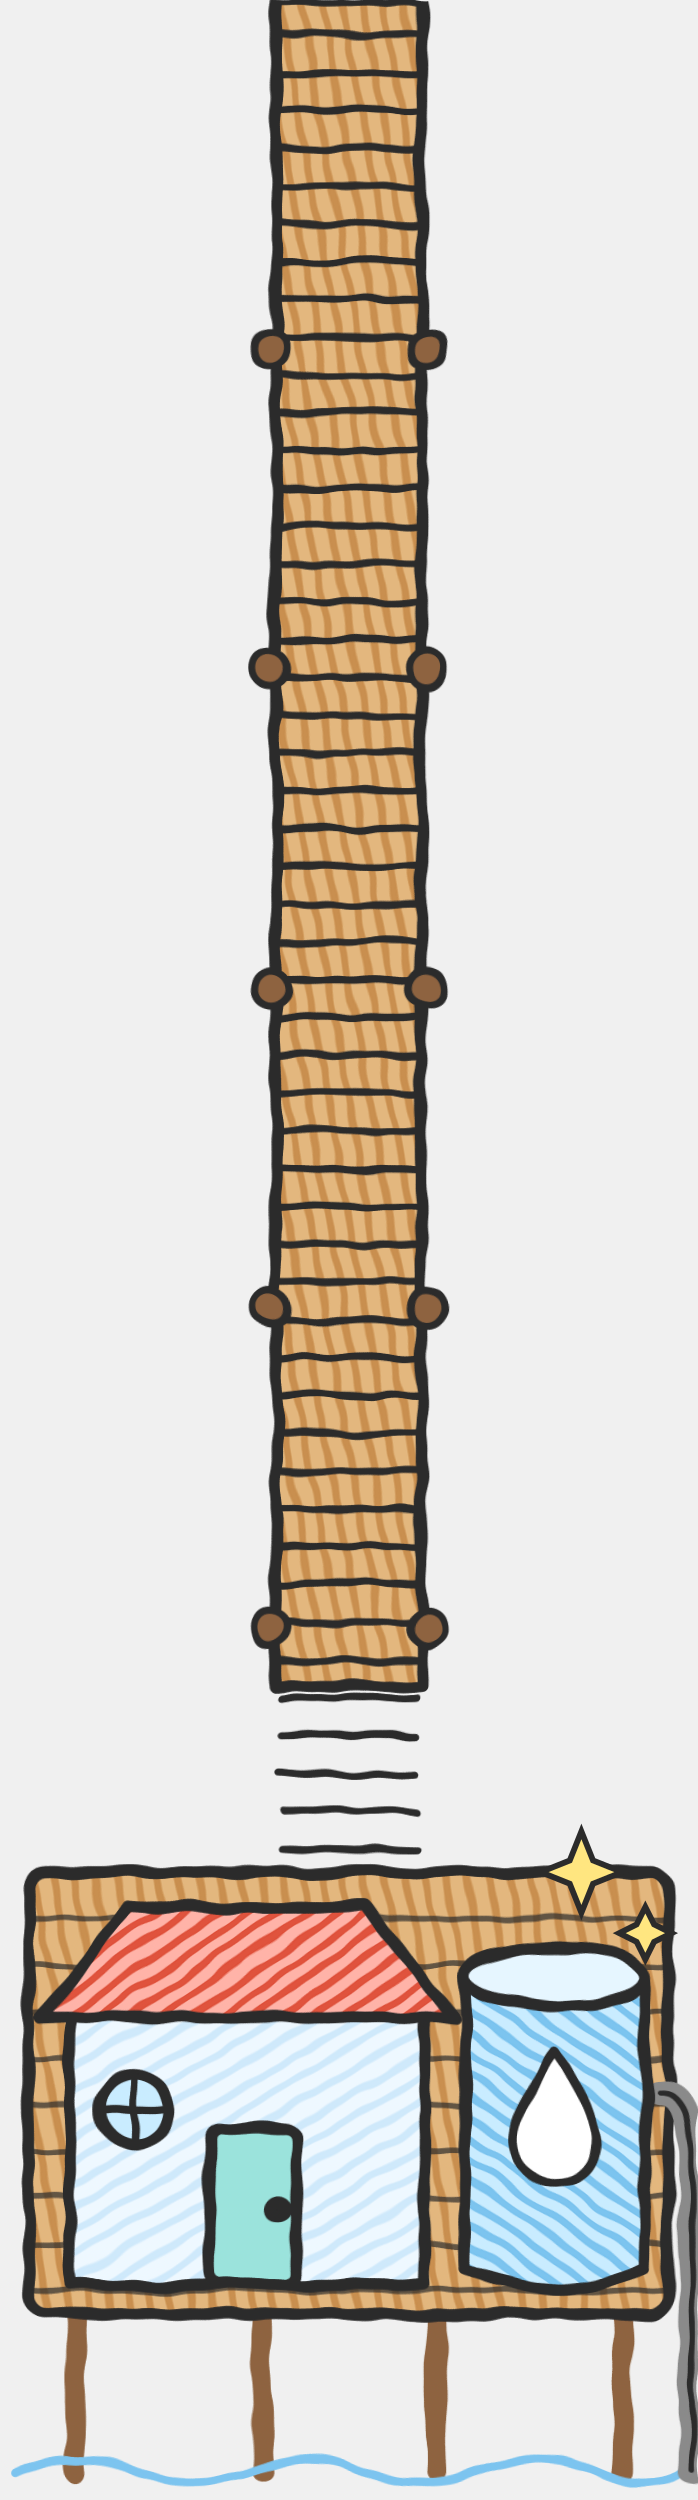
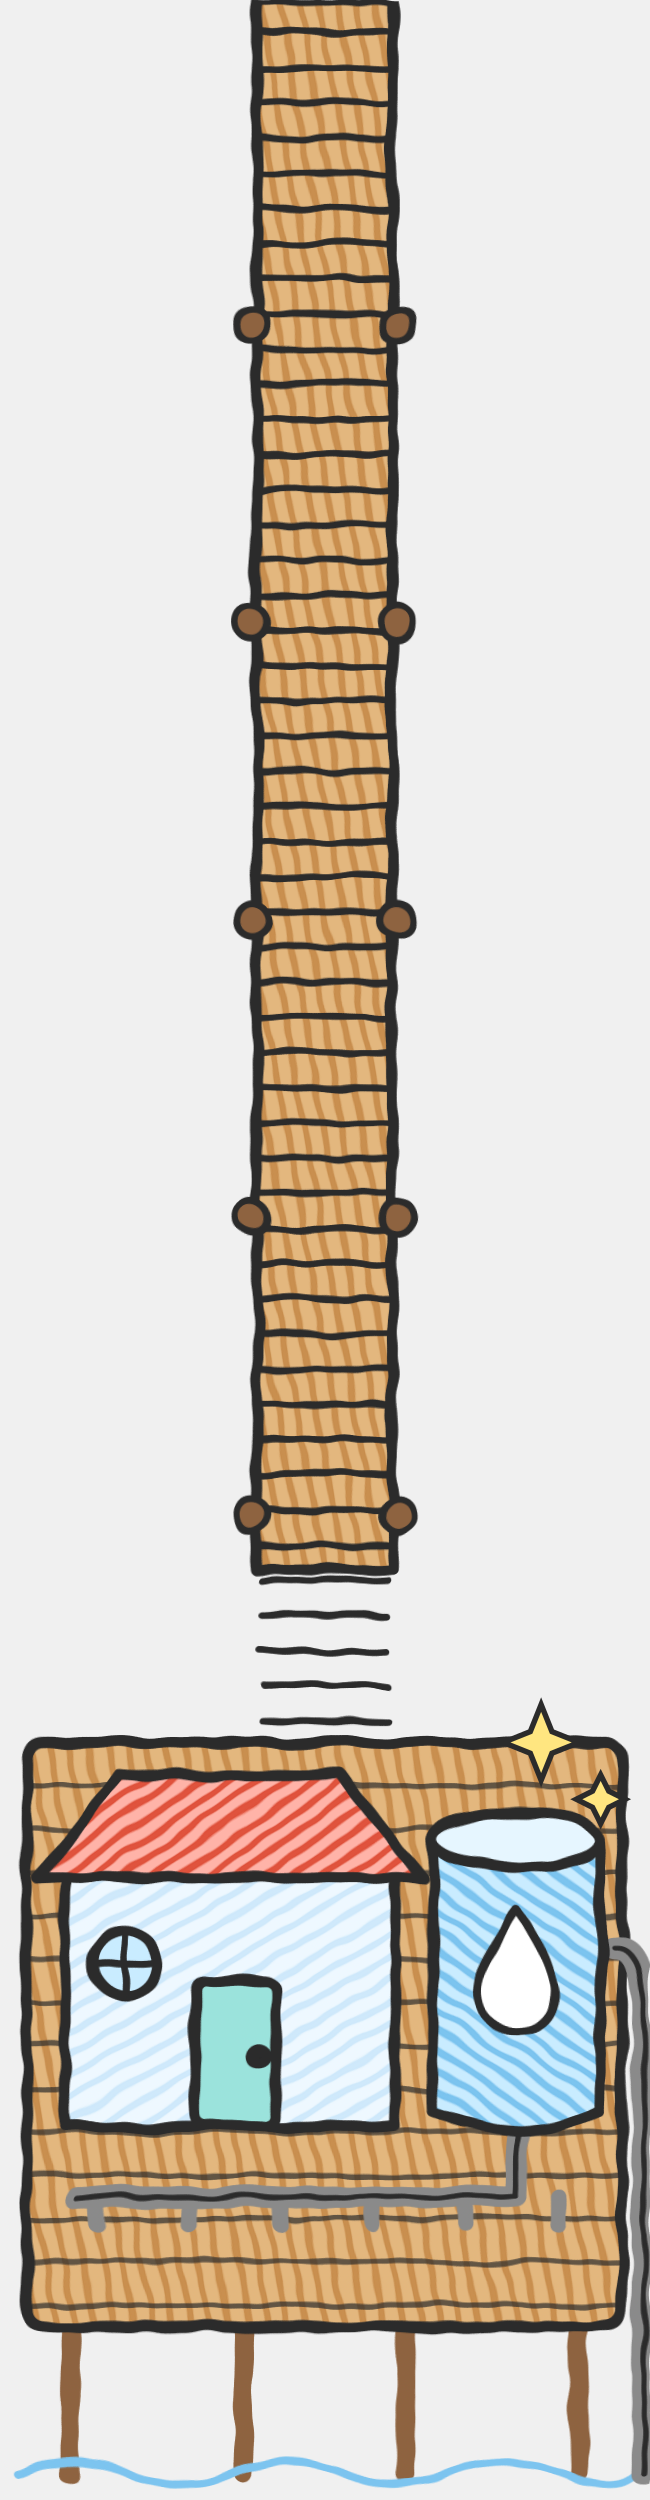
- <svg xmlns="http://www.w3.org/2000/svg" width="240" height="860" viewBox="0 0 240 860">
+ <svg xmlns="http://www.w3.org/2000/svg" width="240" height="924" viewBox="0 0 240 924">
  <defs>
    <filter id="titrek" filterUnits="userSpaceOnUse" x="0" y="0" width="100%" height="100%">
      <feTurbulence type="fractalNoise" baseFrequency="0.06" numOctaves="2" seed="64" result="g" />
      <feDisplacementMap in="SourceGraphic" in2="g" scale="3.5" xChannelSelector="R" yChannelSelector="G" />
    </filter>
    <pattern id="tahta" width="7" height="7" patternUnits="userSpaceOnUse" patternTransform="rotate(80)">
      <rect width="7" height="7" fill="#e3b77e" />
      <line x1="0" y1="3.5" x2="7" y2="3.5" stroke="#c98f4f" stroke-width="2.5" stroke-linecap="round" />
    </pattern>
    <pattern id="su" width="6" height="6" patternUnits="userSpaceOnUse" patternTransform="rotate(35)">
      <rect width="6" height="6" fill="#c9ecff" />
      <line x1="0" y1="3.0" x2="6" y2="3.0" stroke="#7cc4ef" stroke-width="2.5" stroke-linecap="round" />
    </pattern>
    <pattern id="duvar" width="7" height="7" patternUnits="userSpaceOnUse" patternTransform="rotate(-30)">
      <rect width="7" height="7" fill="#eef8ff" />
      <line x1="0" y1="3.5" x2="7" y2="3.5" stroke="#cfe9fb" stroke-width="2.5" stroke-linecap="round" />
    </pattern>
    <pattern id="kiremit" width="6" height="6" patternUnits="userSpaceOnUse" patternTransform="rotate(-35)">
      <rect width="6" height="6" fill="#ffb3a8" />
      <line x1="0" y1="3.0" x2="6" y2="3.0" stroke="#e0533d" stroke-width="2.5" stroke-linecap="round" />
    </pattern>
  </defs>
  <g filter="url(#titrek)" stroke="#2b2b2b" stroke-width="4" stroke-linecap="round" stroke-linejoin="round">
    <rect x="95" y="0" width="50" height="580" fill="url(#tahta)" />
    <path d="M97 12 h46" fill="none" stroke-width="2.5" />
    <path d="M97 25 h46" fill="none" stroke-width="2.5" />
    <path d="M97 38 h46" fill="none" stroke-width="2.5" />
    <path d="M97 51 h46" fill="none" stroke-width="2.5" />
    <path d="M97 64 h46" fill="none" stroke-width="2.5" />
    <path d="M97 77 h46" fill="none" stroke-width="2.5" />
    <path d="M97 90 h46" fill="none" stroke-width="2.5" />
    <path d="M97 103 h46" fill="none" stroke-width="2.5" />
    <path d="M97 116 h46" fill="none" stroke-width="2.5" />
    <path d="M97 129 h46" fill="none" stroke-width="2.5" />
    <path d="M97 142 h46" fill="none" stroke-width="2.5" />
    <path d="M97 155 h46" fill="none" stroke-width="2.5" />
    <path d="M97 168 h46" fill="none" stroke-width="2.5" />
    <path d="M97 181 h46" fill="none" stroke-width="2.5" />
    <path d="M97 194 h46" fill="none" stroke-width="2.5" />
    <path d="M97 207 h46" fill="none" stroke-width="2.5" />
    <path d="M97 220 h46" fill="none" stroke-width="2.5" />
    <path d="M97 233 h46" fill="none" stroke-width="2.5" />
    <path d="M97 246 h46" fill="none" stroke-width="2.5" />
    <path d="M97 259 h46" fill="none" stroke-width="2.5" />
    <path d="M97 272 h46" fill="none" stroke-width="2.5" />
    <path d="M97 285 h46" fill="none" stroke-width="2.5" />
    <path d="M97 298 h46" fill="none" stroke-width="2.5" />
    <path d="M97 311 h46" fill="none" stroke-width="2.5" />
    <path d="M97 324 h46" fill="none" stroke-width="2.5" />
    <path d="M97 337 h46" fill="none" stroke-width="2.5" />
    <path d="M97 350 h46" fill="none" stroke-width="2.5" />
    <path d="M97 363 h46" fill="none" stroke-width="2.5" />
    <path d="M97 376 h46" fill="none" stroke-width="2.5" />
    <path d="M97 389 h46" fill="none" stroke-width="2.5" />
    <path d="M97 402 h46" fill="none" stroke-width="2.5" />
    <path d="M97 415 h46" fill="none" stroke-width="2.5" />
    <path d="M97 428 h46" fill="none" stroke-width="2.5" />
    <path d="M97 441 h46" fill="none" stroke-width="2.5" />
    <path d="M97 454 h46" fill="none" stroke-width="2.5" />
    <path d="M97 467 h46" fill="none" stroke-width="2.5" />
    <path d="M97 480 h46" fill="none" stroke-width="2.5" />
    <path d="M97 493 h46" fill="none" stroke-width="2.5" />
    <path d="M97 506 h46" fill="none" stroke-width="2.5" />
    <path d="M97 519 h46" fill="none" stroke-width="2.5" />
    <path d="M97 532 h46" fill="none" stroke-width="2.5" />
    <path d="M97 545 h46" fill="none" stroke-width="2.5" />
    <path d="M97 558 h46" fill="none" stroke-width="2.5" />
    <path d="M97 571 h46" fill="none" stroke-width="2.5" />
    <path d="M97 584 h46" fill="none" stroke-width="2.5" />
    <path d="M97 597 h46" fill="none" stroke-width="2.5" />
    <path d="M97 610 h46" fill="none" stroke-width="2.5" />
    <path d="M97 623 h46" fill="none" stroke-width="2.5" />
    <path d="M97 636 h46" fill="none" stroke-width="2.5" />
    <path d="M97 649 h46" fill="none" stroke-width="2.5" />
    <circle cx="93" cy="120" r="6" fill="#8e6340" stroke-width="2.5" />
    <circle cx="147" cy="120" r="6" fill="#8e6340" stroke-width="2.5" />
    <circle cx="93" cy="230" r="6" fill="#8e6340" stroke-width="2.5" />
    <circle cx="147" cy="230" r="6" fill="#8e6340" stroke-width="2.5" />
    <circle cx="93" cy="340" r="6" fill="#8e6340" stroke-width="2.5" />
    <circle cx="147" cy="340" r="6" fill="#8e6340" stroke-width="2.5" />
    <circle cx="93" cy="450" r="6" fill="#8e6340" stroke-width="2.5" />
    <circle cx="147" cy="450" r="6" fill="#8e6340" stroke-width="2.5" />
    <circle cx="93" cy="560" r="6" fill="#8e6340" stroke-width="2.5" />
    <circle cx="147" cy="560" r="6" fill="#8e6340" stroke-width="2.5" />
  </g>
  <g transform="translate(0 560)">
    <g filter="url(#titrek)" stroke="#2b2b2b" stroke-width="4" stroke-linecap="round" stroke-linejoin="round">
-       <path d="M26 236 v54 M90 236 v54 M150 236 v54 M214 236 v54" fill="none" stroke="#8e6340" stroke-width="7" />
-       <path d="M6 290 q20 -8 40 0 q20 8 40 0 q20 -8 40 0 q20 8 40 0 q20 -8 40 0 q20 8 30 0" fill="none" stroke="#7cc4ef" stroke-width="3" />
-       <rect x="10" y="84" width="220" height="152" rx="6" fill="url(#tahta)" />
+       <path d="M26 300 v54 M90 300 v54 M150 300 v54 M214 300 v54" fill="none" stroke="#8e6340" stroke-width="7" />
+       <path d="M6 354 q20 -8 40 0 q20 8 40 0 q20 -8 40 0 q20 8 40 0 q20 -8 40 0 q20 8 30 0" fill="none" stroke="#7cc4ef" stroke-width="3" />
+       <rect x="10" y="84" width="220" height="216" rx="6" fill="url(#tahta)" />
      <path d="M12 100 h216" fill="none" stroke-width="2" opacity="0.7" />
      <path d="M12 116 h216" fill="none" stroke-width="2" opacity="0.7" />
      <path d="M12 132 h216" fill="none" stroke-width="2" opacity="0.7" />
      <path d="M12 148 h216" fill="none" stroke-width="2" opacity="0.7" />
      <path d="M12 164 h216" fill="none" stroke-width="2" opacity="0.7" />
      <path d="M12 180 h216" fill="none" stroke-width="2" opacity="0.7" />
      <path d="M12 196 h216" fill="none" stroke-width="2" opacity="0.7" />
      <path d="M12 212 h216" fill="none" stroke-width="2" opacity="0.7" />
      <path d="M12 228 h216" fill="none" stroke-width="2" opacity="0.7" />
-       <path d="M226 160 q14 0 12 30 v100" fill="none" stroke="#8a8a8a" stroke-width="9" />
-       <path d="M226 160 q14 0 12 30 v100" fill="none" stroke-width="2" />
+       <path d="M12 244 h216" fill="none" stroke-width="2" opacity="0.7" />
+       <path d="M12 260 h216" fill="none" stroke-width="2" opacity="0.7" />
+       <path d="M12 276 h216" fill="none" stroke-width="2" opacity="0.7" />
+       <path d="M12 292 h216" fill="none" stroke-width="2" opacity="0.7" />
+       <path d="M226 160 q14 0 12 30 v164" fill="none" stroke="#8a8a8a" stroke-width="9" />
+       <path d="M226 160 q14 0 12 30 v164" fill="none" stroke-width="2" />
      <rect x="24" y="130" width="122" height="96" fill="url(#duvar)" />
      <path d="M14 134 l30 -38 h82 l30 38z" fill="url(#kiremit)" />
      <rect x="72" y="172" width="30" height="54" rx="4" fill="#9be3dc" />
      <circle cx="96" cy="200" r="2.5" fill="#2b2b2b" />
      <circle cx="46" cy="166" r="12" fill="#c9ecff" />
      <path d="M46 154 v24 M34 166 h24" fill="none" stroke-width="2.5" />
+       <path d="M191 222 v30 h-163" fill="none" stroke="#8a8a8a" stroke-width="8" />
+       <path d="M36 252 v10" fill="none" stroke="#8a8a8a" stroke-width="6" />
+       <path d="M70 252 v10" fill="none" stroke="#8a8a8a" stroke-width="6" />
+       <path d="M104 252 v10" fill="none" stroke="#8a8a8a" stroke-width="6" />
+       <path d="M138 252 v10" fill="none" stroke="#8a8a8a" stroke-width="6" />
+       <path d="M172 252 v10" fill="none" stroke="#8a8a8a" stroke-width="6" />
+       <path d="M206 252 v10" fill="none" stroke="#8a8a8a" stroke-width="6" />
+       <path d="M191 222 v30 h-163" fill="none" stroke-width="2" />
      <path d="M160 120 v100 q31 14 62 0 v-100z" fill="url(#su)" />
      <ellipse cx="191" cy="120" rx="31" ry="10" fill="#e6f6ff" />
      <path d="M191 146 q-14 20 -14 30 q0 14 14 14 q14 0 14 -14 q0 -10 -14 -30z" fill="#ffffff" stroke-width="3" />
    </g>
    <path d="M200 70 l4 10 l10 4 l-10 4 l-4 10 l-4 -10 l-10 -4 l10 -4z M222 96 l3 6 l6 3 l-6 3 l-3 6 l-3 -6 l-6 -3 l6 -3z" fill="#ffe680" stroke="#2b2b2b" stroke-width="2" />
  </g>
</svg>
